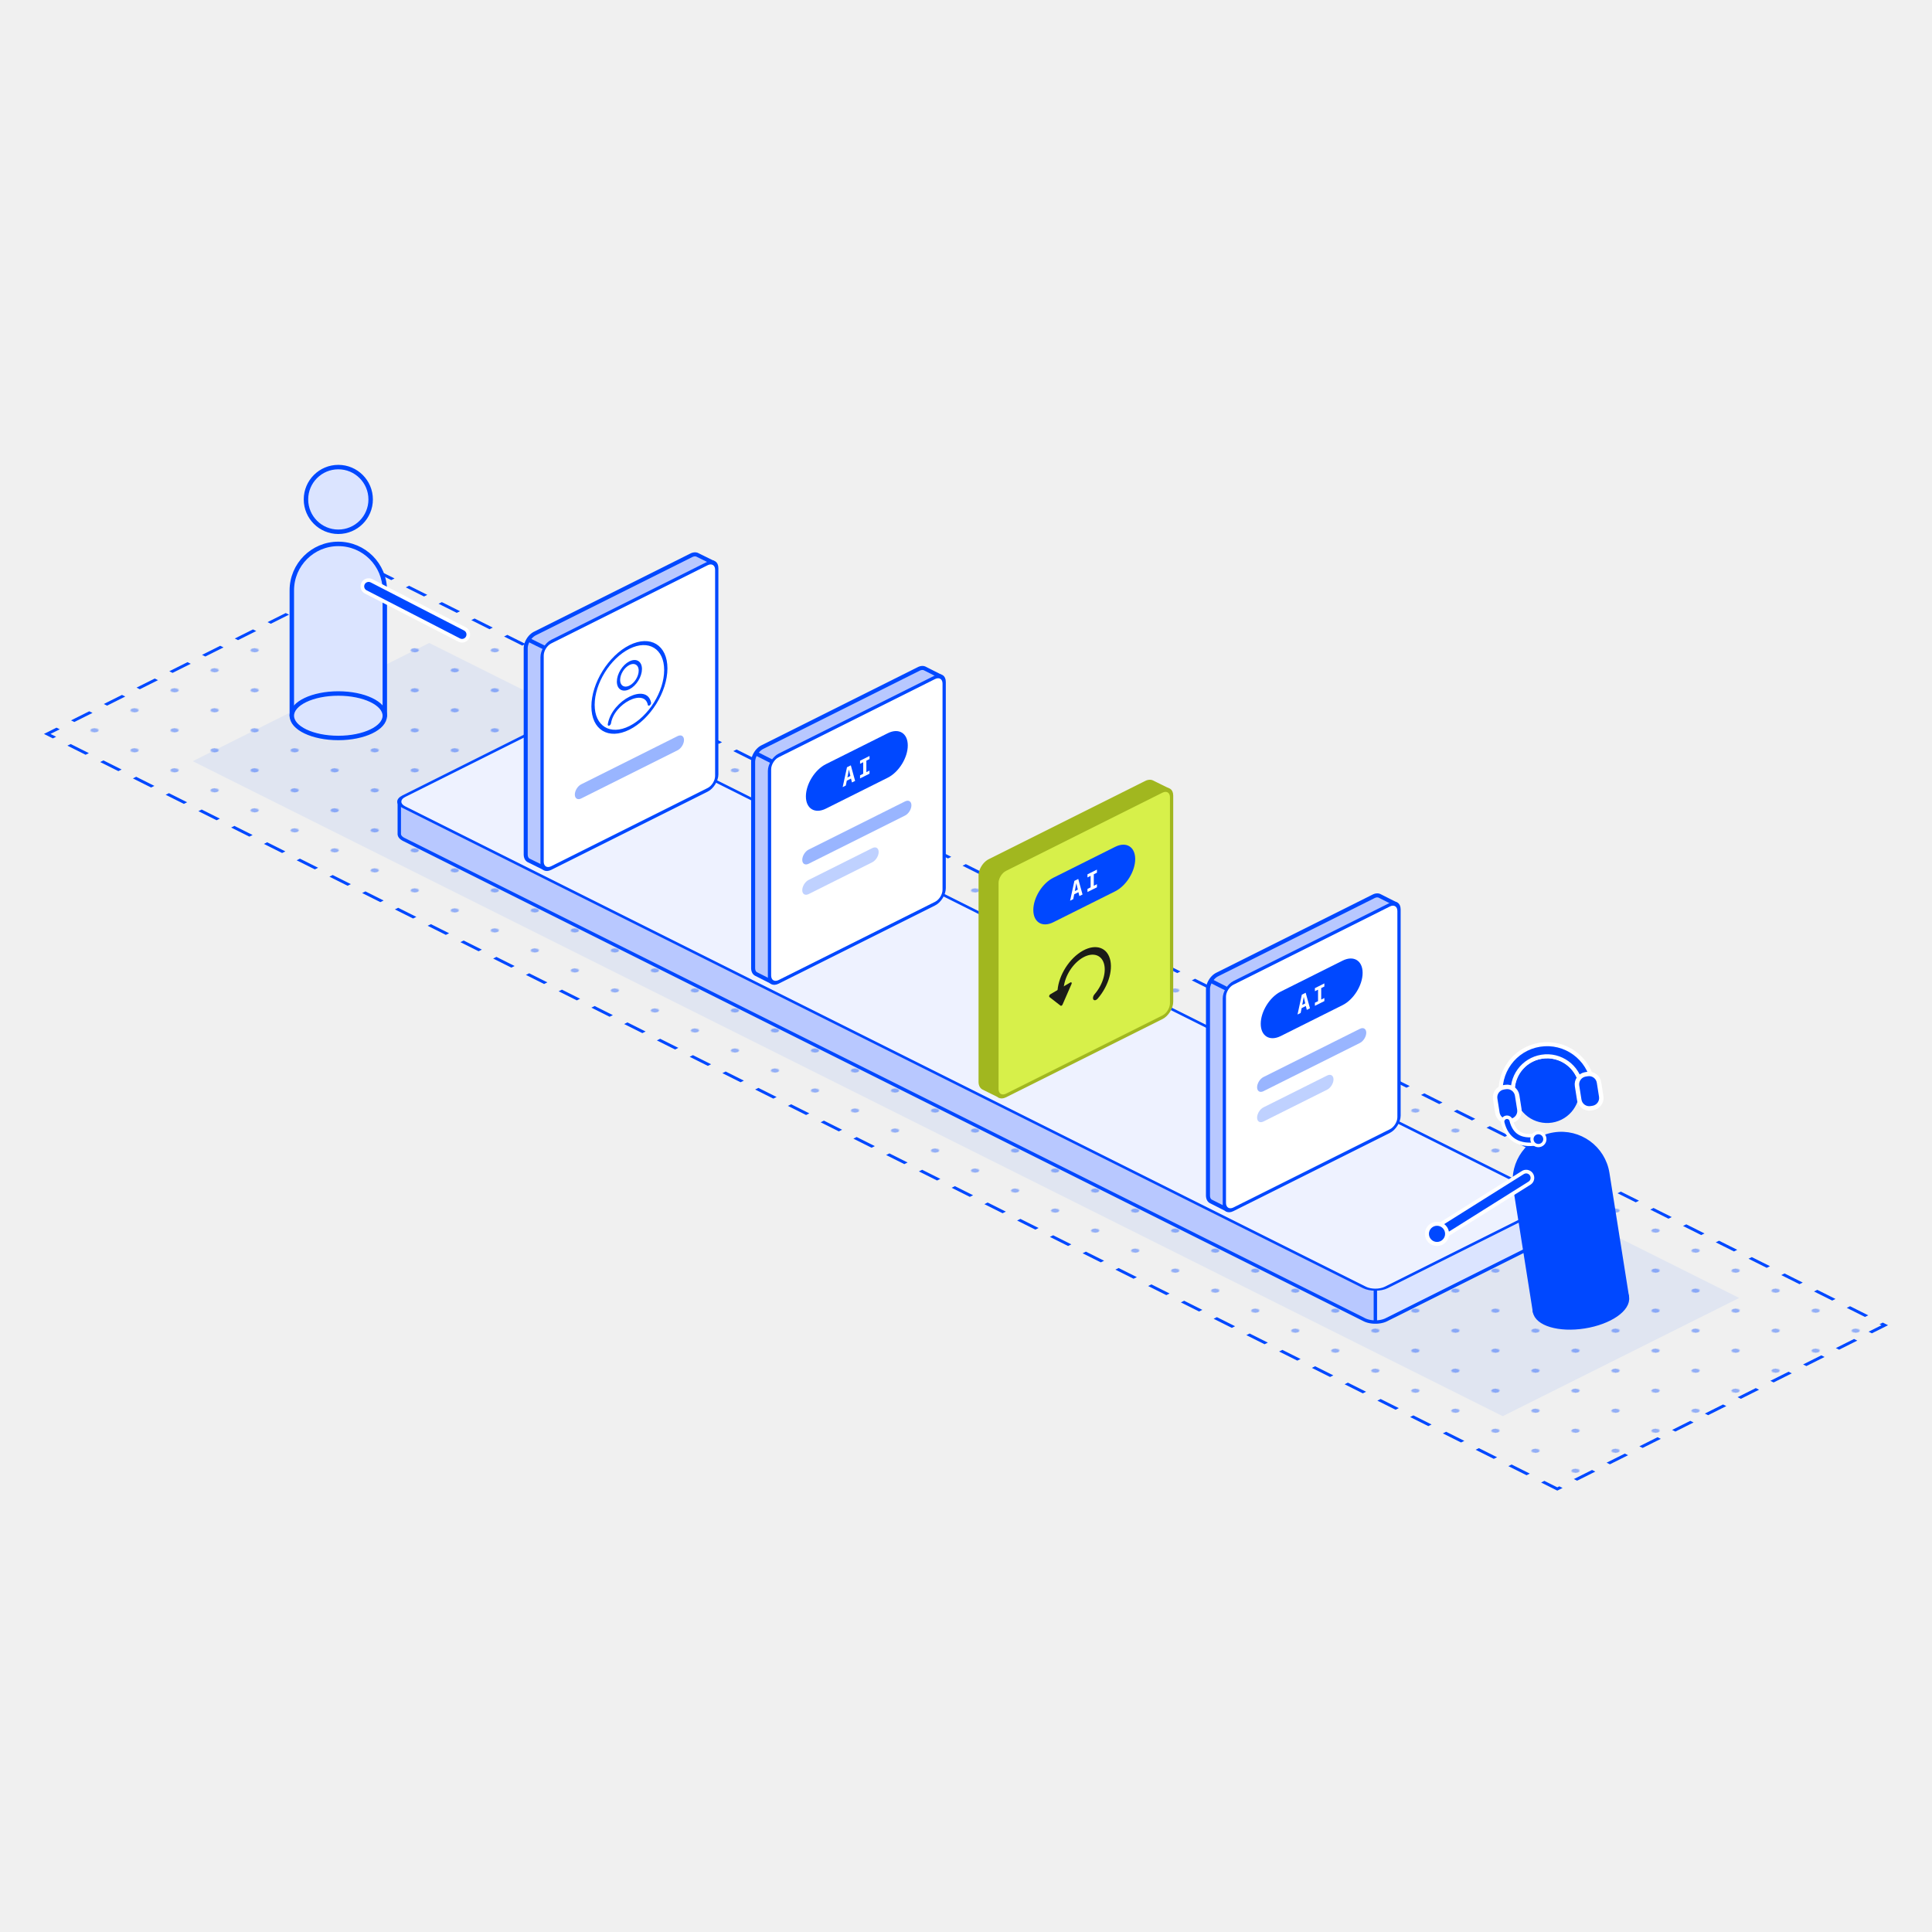
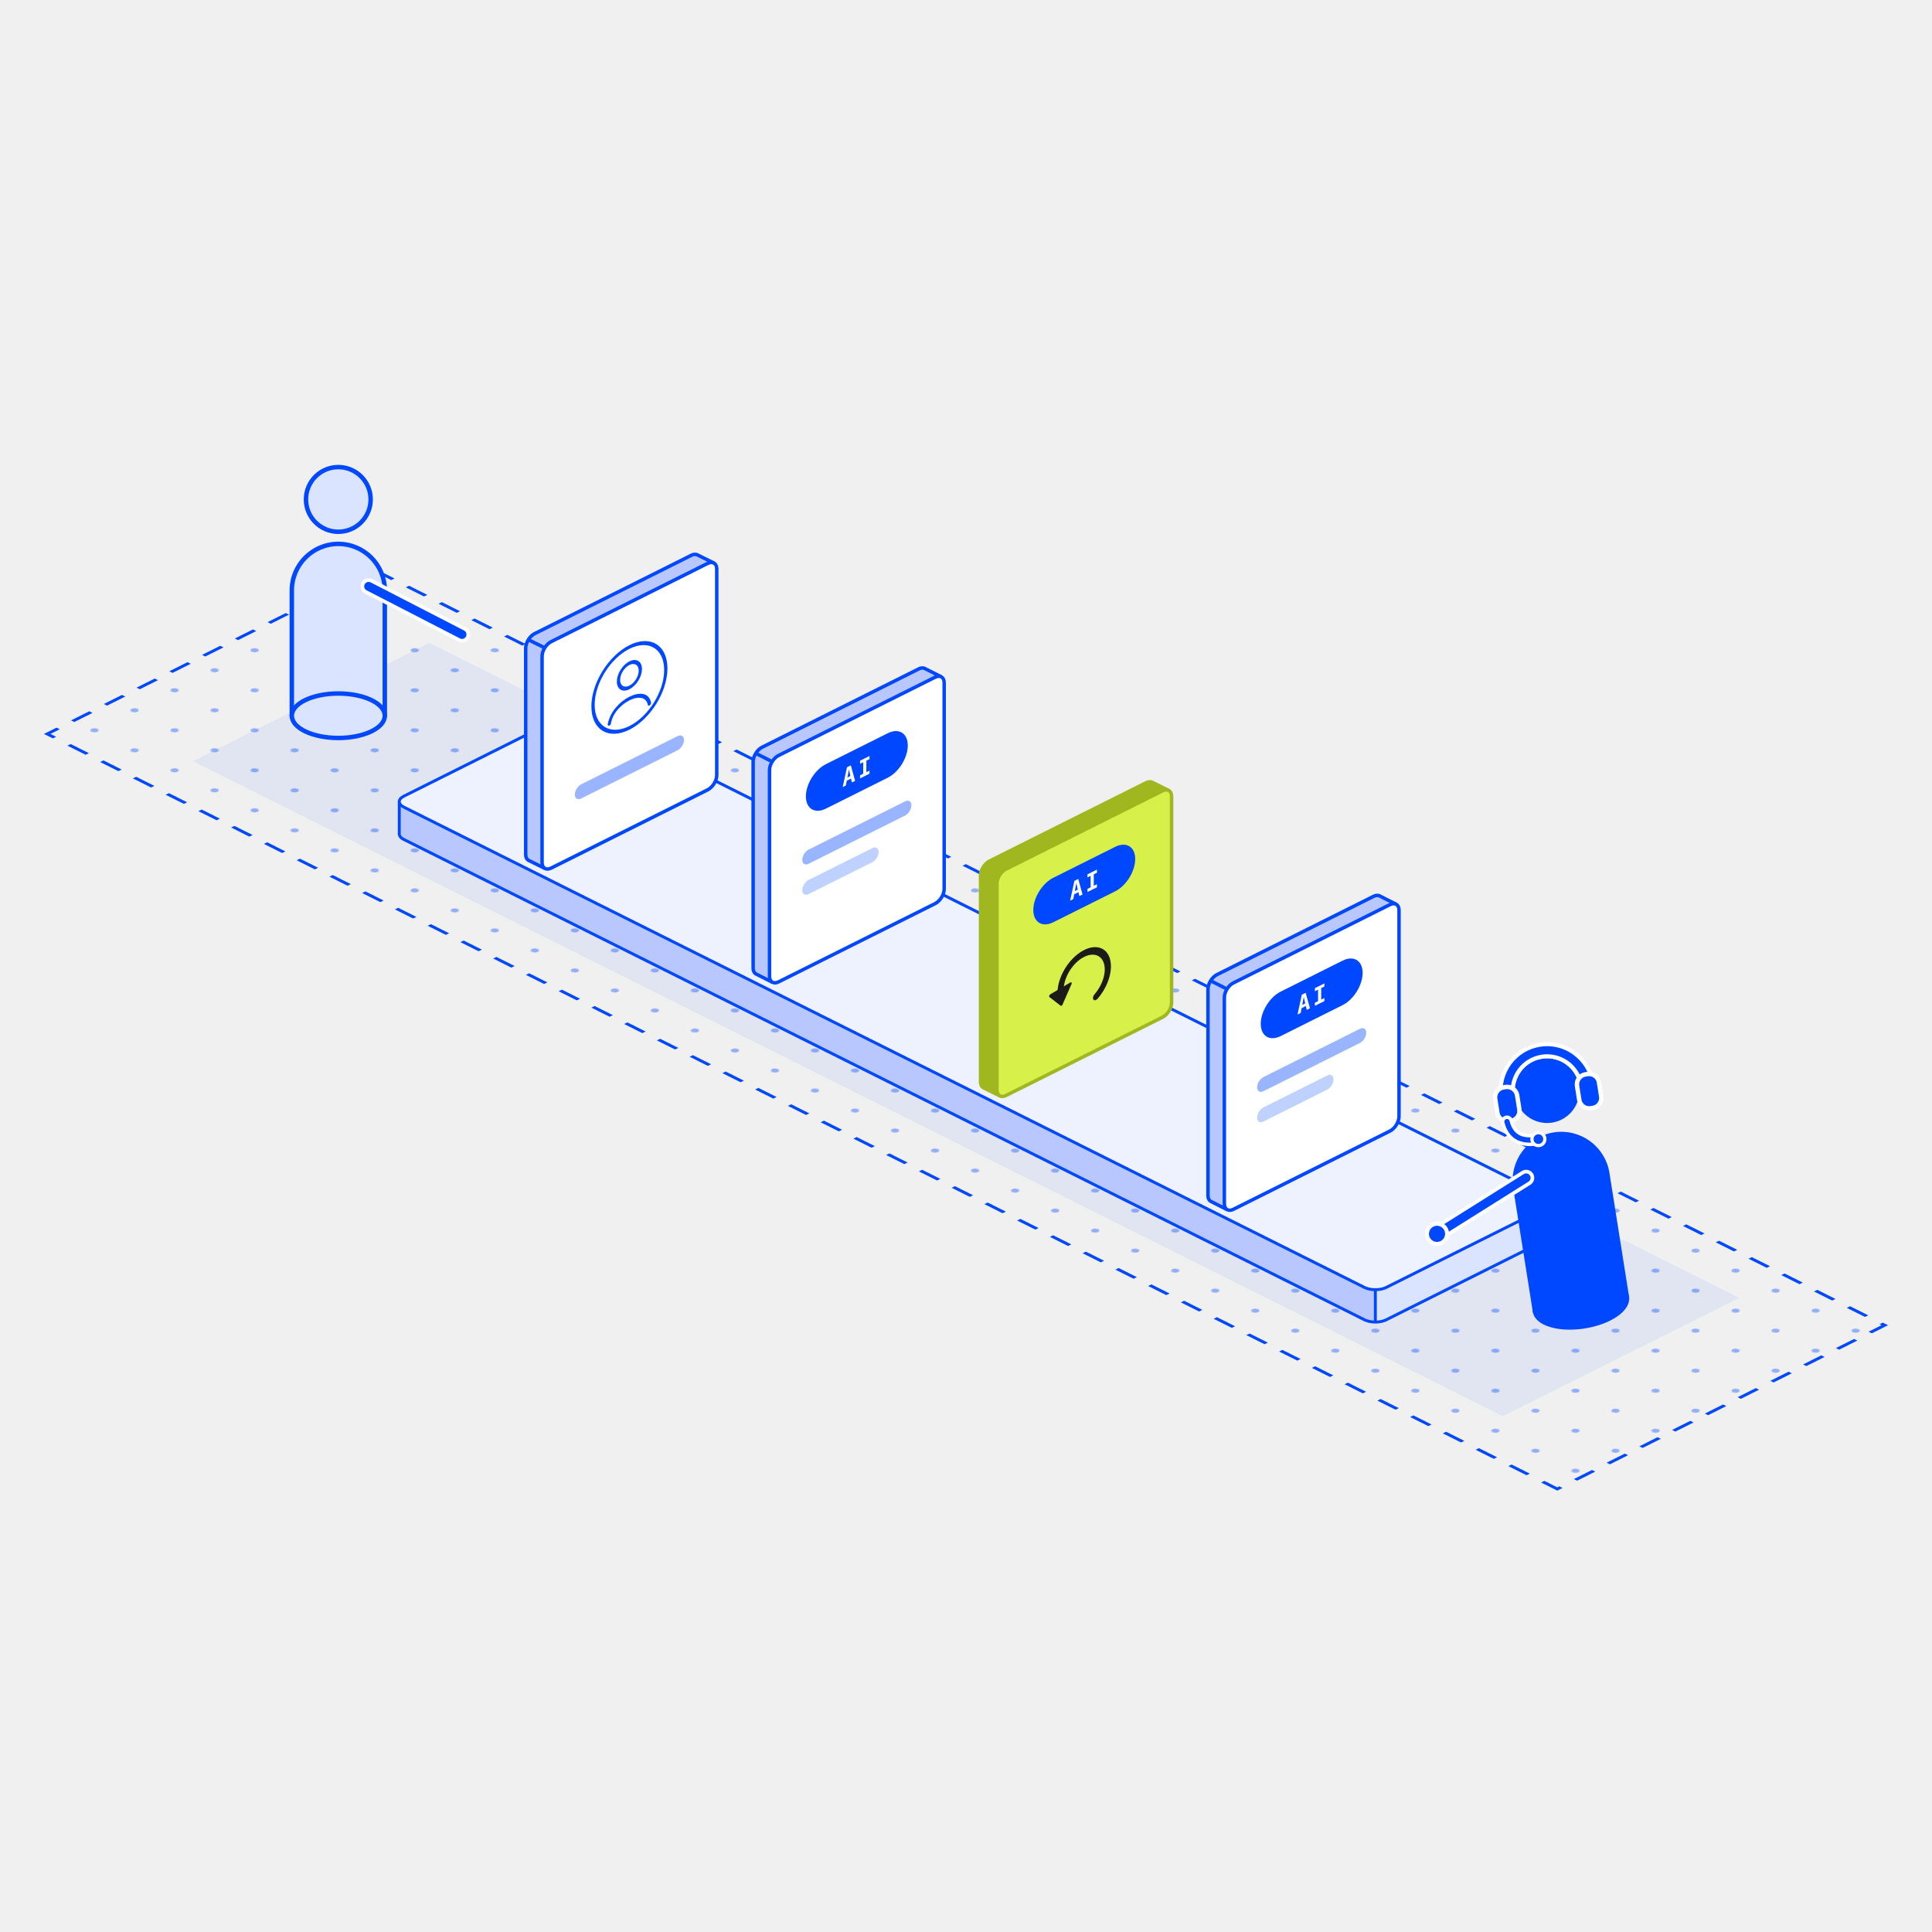
<svg xmlns="http://www.w3.org/2000/svg" width="820" height="820" viewBox="0 0 820 820" role="img" aria-label="Isometric illustration for AI Product UX. A long pale strip lies on a dotted floor like a timeline. Four small cards stand on it: one from a person, two marked AI, and in the middle a lime card marked AI with an undo arrow. A pale customer at the far end reaches toward the undone AI card, and a solid blue support person wearing a headset at the near end leans in with a fingertip on the same history." style="display: block">
  <g transform="translate(410 410) scale(0.858) translate(-594.5 -450.8)">
    <defs>
      <pattern id="floorDots" width="22" height="22" patternUnits="userSpaceOnUse">
        <circle cx="11" cy="11" r="1.6" fill="#0048FF" fill-opacity="0.38" />
      </pattern>
      <linearGradient id="stripSide" x1="0" y1="1" x2="1" y2="0">
        <stop offset="0.5" stop-color="#B8C8FF" />
        <stop offset="0.5" stop-color="#DBE4FF" />
      </linearGradient>
      <linearGradient id="stripSide-crease-33" x1="-168.864" y1="805.349" x2="1245.349" y2="-608.864" gradientUnits="userSpaceOnUse">
        <stop offset="0.5" stop-color="#B8C8FF" />
        <stop offset="0.5" stop-color="#DBE4FF" />
      </linearGradient>
    </defs>
    <g transform="matrix(0.9 0.45 -0.9 0.45 302.0 255.0)">
      <rect width="830" height="180" fill="url(#floorDots)" />
      <rect width="830" height="180" fill="none" stroke="#0048FF" stroke-width="1.8" stroke-dasharray="10 8" />
      <rect x="55.0" y="25.0" width="720" height="130" fill="#0048FF" fill-opacity="0.07" />
    </g>
    <path d="M261.0 327.0 V265.0 A23 23 0 0 1 307.0 265.0 V327.0 Z" fill="#DBE4FF" stroke="#0048FF" stroke-width="2.2" stroke-linejoin="round" />
    <ellipse cx="284.0" cy="327.0" rx="23" ry="11" fill="#DBE4FF" stroke="#0048FF" stroke-width="2.2" />
    <circle cx="284.0" cy="220.0" r="16" fill="#DBE4FF" stroke="#0048FF" stroke-width="2.2" />
    <path d="M299.0 263.0 L345.2 286.8" stroke="#FFFFFF" stroke-width="8" stroke-linecap="round" />
    <path d="M299.0 263.0 L345.2 286.8" stroke="#0048FF" stroke-width="4.4" stroke-linecap="round" />
    <g transform="matrix(0.9 0.45 -0.9 0.45 401.0 340.5)">
      <rect width="540" height="100" rx="6" fill="url(#stripSide-crease-33)" />
    </g>
    <g transform="matrix(0.9 0.45 -0.9 0.45 401.0 340.0)">
      <rect width="540" height="100" rx="6" fill="url(#stripSide-crease-33)" />
    </g>
    <g transform="matrix(0.9 0.45 -0.9 0.45 401.0 339.5)">
      <rect width="540" height="100" rx="6" fill="url(#stripSide-crease-33)" />
    </g>
    <g transform="matrix(0.9 0.45 -0.9 0.45 401.0 339.0)">
      <rect width="540" height="100" rx="6" fill="url(#stripSide-crease-33)" />
    </g>
    <g transform="matrix(0.9 0.45 -0.9 0.45 401.0 338.5)">
      <rect width="540" height="100" rx="6" fill="url(#stripSide-crease-33)" />
    </g>
    <g transform="matrix(0.9 0.45 -0.9 0.45 401.0 338.0)">
      <rect width="540" height="100" rx="6" fill="url(#stripSide-crease-33)" />
    </g>
    <g transform="matrix(0.9 0.45 -0.9 0.45 401.0 337.5)">
      <rect width="540" height="100" rx="6" fill="url(#stripSide-crease-33)" />
    </g>
    <g transform="matrix(0.9 0.45 -0.9 0.45 401.0 337.0)">
      <rect width="540" height="100" rx="6" fill="url(#stripSide-crease-33)" />
    </g>
    <g transform="matrix(0.9 0.45 -0.9 0.45 401.0 336.5)">
      <rect width="540" height="100" rx="6" fill="url(#stripSide-crease-33)" />
    </g>
    <g transform="matrix(0.9 0.45 -0.9 0.45 401.0 336.0)">
      <rect width="540" height="100" rx="6" fill="url(#stripSide-crease-33)" />
    </g>
    <g transform="matrix(0.9 0.45 -0.9 0.45 401.0 335.5)">
      <rect width="540" height="100" rx="6" fill="url(#stripSide-crease-33)" />
    </g>
    <g transform="matrix(0.9 0.45 -0.9 0.45 401.0 335.0)">
      <rect width="540" height="100" rx="6" fill="url(#stripSide-crease-33)" />
    </g>
    <g transform="matrix(0.9 0.45 -0.9 0.45 401.0 334.5)">
      <rect width="540" height="100" rx="6" fill="url(#stripSide-crease-33)" />
    </g>
    <g transform="matrix(0.9 0.45 -0.9 0.45 401.0 334.0)">
      <rect width="540" height="100" rx="6" fill="url(#stripSide-crease-33)" />
    </g>
    <g transform="matrix(0.9 0.45 -0.9 0.45 401.0 333.5)">
      <rect width="540" height="100" rx="6" fill="url(#stripSide-crease-33)" />
    </g>
    <g transform="matrix(0.9 0.45 -0.9 0.45 401.0 333.0)">
      <rect width="540" height="100" rx="6" fill="url(#stripSide-crease-33)" />
    </g>
    <g transform="matrix(0.9 0.45 -0.9 0.45 401.0 332.5)">
      <rect width="540" height="100" rx="6" fill="url(#stripSide-crease-33)" />
    </g>
    <g transform="matrix(0.9 0.45 -0.9 0.45 401.0 332.0)">
      <rect width="540" height="100" rx="6" fill="url(#stripSide-crease-33)" />
    </g>
    <g transform="matrix(0.9 0.45 -0.9 0.45 401.0 331.5)">
      <rect width="540" height="100" rx="6" fill="url(#stripSide-crease-33)" />
    </g>
    <g transform="matrix(0.9 0.45 -0.9 0.45 401.0 331.0)">
      <rect width="540" height="100" rx="6" fill="url(#stripSide-crease-33)" />
    </g>
    <g transform="matrix(0.9 0.45 -0.9 0.45 401.0 330.5)">
      <rect width="540" height="100" rx="6" fill="url(#stripSide-crease-33)" />
    </g>
    <g transform="matrix(0.9 0.45 -0.9 0.45 401.0 330.0)">
      <rect width="540" height="100" rx="6" fill="url(#stripSide-crease-33)" />
    </g>
    <g transform="matrix(0.9 0.45 -0.9 0.45 401.0 329.5)">
      <rect width="540" height="100" rx="6" fill="url(#stripSide-crease-33)" />
    </g>
    <g transform="matrix(0.9 0.45 -0.9 0.45 401.0 329.0)">
      <rect width="540" height="100" rx="6" fill="url(#stripSide-crease-33)" />
    </g>
    <g transform="matrix(0.9 0.45 -0.9 0.45 401.0 328.5)">
      <rect width="540" height="100" rx="6" fill="url(#stripSide-crease-33)" />
    </g>
    <g transform="matrix(0.9 0.45 -0.9 0.45 401.0 328.0)">
      <rect width="540" height="100" rx="6" fill="url(#stripSide-crease-33)" />
    </g>
    <g transform="matrix(0.9 0.45 -0.9 0.45 401.0 327.5)">
      <rect width="540" height="100" rx="6" fill="url(#stripSide-crease-33)" />
    </g>
    <g transform="matrix(0.9 0.45 -0.9 0.45 401.0 327.0)">
      <rect width="540" height="100" rx="6" fill="url(#stripSide-crease-33)" />
    </g>
    <g transform="matrix(0.9 0.45 -0.9 0.45 401.0 326.5)">
      <rect width="540" height="100" rx="6" fill="url(#stripSide-crease-33)" />
    </g>
    <g transform="matrix(0.9 0.45 -0.9 0.45 401.0 326.0)">
      <rect width="540" height="100" rx="6" fill="url(#stripSide-crease-33)" />
    </g>
    <g transform="matrix(0.9 0.45 -0.9 0.45 401.0 325.5)">
      <rect width="540" height="100" rx="6" fill="url(#stripSide-crease-33)" />
    </g>
    <g transform="matrix(0.9 0.45 -0.9 0.45 401.0 325.0)">
      <rect width="540" height="100" rx="6" fill="url(#stripSide-crease-33)" />
    </g>
-     <path d="M883.84 567.50 L883.84 583.50 L883.82 583.75 L883.77 584.00 L883.69 584.24 L883.58 584.49 L883.43 584.73 L883.26 584.96 L883.05 585.19 L882.81 585.41 L882.55 585.62 L882.26 585.82 L881.94 586.02 L881.60 586.20 L802.40 625.80 L802.04 625.97 L801.65 626.13 L801.24 626.27 L800.82 626.41 L800.38 626.52 L799.92 626.63 L799.45 626.72 L798.98 626.79 L798.49 626.85 L798.00 626.89 L797.50 626.91 L797.00 626.92 L796.50 626.91 L796.00 626.89 L795.51 626.85 L795.02 626.79 L794.55 626.72 L794.08 626.63 L793.62 626.52 L793.18 626.41 L792.76 626.27 L792.35 626.13 L791.96 625.97 L791.60 625.80 L316.40 388.20 L316.06 388.02 L315.74 387.82 L315.45 387.62 L315.19 387.41 L314.95 387.19 L314.74 386.96 L314.57 386.73 L314.42 386.49 L314.31 386.24 L314.23 386.00 L314.18 385.75 L314.16 385.50 L314.16 369.50" fill="none" stroke="#0048FF" stroke-width="1.44" vector-effect="non-scaling-stroke" stroke-linecap="butt" stroke-linejoin="round" data-polish="slab-outline" />
-     <path d="M797.00 610.92 L797.00 626.92" fill="none" stroke="#0048FF" stroke-width="1.44" vector-effect="non-scaling-stroke" stroke-linecap="butt" stroke-linejoin="round" data-polish="slab-crease" />
+     <path d="M883.84 567.50 L883.84 583.50 L883.82 583.75 L883.77 584.00 L883.69 584.24 L883.58 584.49 L883.43 584.73 L883.26 584.96 L883.05 585.19 L882.81 585.41 L882.55 585.62 L882.26 585.82 L881.94 586.02 L881.60 586.20 L802.40 625.80 L802.04 625.97 L801.65 626.13 L801.24 626.27 L800.82 626.41 L800.38 626.52 L799.92 626.63 L799.45 626.72 L798.98 626.79 L798.49 626.85 L798.00 626.89 L797.50 626.91 L797.00 626.92 L796.50 626.91 L796.00 626.89 L795.51 626.85 L795.02 626.79 L794.55 626.72 L794.08 626.63 L793.62 626.52 L793.18 626.41 L792.76 626.27 L792.35 626.13 L791.96 625.97 L791.60 625.80 L316.40 388.20 L316.06 388.02 L315.74 387.82 L315.45 387.62 L315.19 387.41 L314.95 387.19 L314.74 386.96 L314.57 386.73 L314.42 386.49 L314.31 386.24 L314.23 386.00 L314.18 385.75 L314.16 385.50 L314.16 369.50" fill="none" stroke="#0048FF" stroke-width="1.24" vector-effect="non-scaling-stroke" stroke-linecap="butt" stroke-linejoin="round" data-polish="slab-outline" />
+     <path d="M797.00 610.92 L797.00 626.92" fill="none" stroke="#0048FF" stroke-width="1.24" vector-effect="non-scaling-stroke" stroke-linecap="butt" stroke-linejoin="round" data-polish="slab-crease" />
    <g transform="matrix(0.9 0.45 -0.9 0.45 401.0 324.5)">
      <rect width="540" height="100" rx="6" fill="#EEF2FF" stroke-width="1.6" />
-       <rect width="540" height="100" rx="6" stroke="#0048FF" stroke-width="1.6" data-i="41" fill="none" data-polish="front-outline" />
+       <rect width="540" height="100" rx="6" stroke="#0048FF" stroke-width="1.24" data-i="41" fill="none" vector-effect="non-scaling-stroke" data-polish="front-outline" />
    </g>
    <g transform="matrix(0.9 -0.45 0 1 376.7 288.6)">
      <rect width="96" height="112" rx="5" fill="#B8C8FF" />
    </g>
    <g transform="matrix(0.9 -0.45 0 1 377.2 288.8)">
      <rect width="96" height="112" rx="5" fill="#B8C8FF" />
    </g>
    <g transform="matrix(0.9 -0.45 0 1 377.6 289.0)">
      <rect width="96" height="112" rx="5" fill="#B8C8FF" />
    </g>
    <g transform="matrix(0.9 -0.45 0 1 378.1 289.2)">
      <rect width="96" height="112" rx="5" fill="#B8C8FF" />
    </g>
    <g transform="matrix(0.9 -0.45 0 1 378.5 289.5)">
      <rect width="96" height="112" rx="5" fill="#B8C8FF" />
    </g>
    <g transform="matrix(0.9 -0.45 0 1 378.9 289.7)">
      <rect width="96" height="112" rx="5" fill="#B8C8FF" />
    </g>
    <g transform="matrix(0.9 -0.45 0 1 379.4 289.9)">
      <rect width="96" height="112" rx="5" fill="#B8C8FF" />
    </g>
    <g transform="matrix(0.9 -0.45 0 1 379.9 290.1)">
      <rect width="96" height="112" rx="5" fill="#B8C8FF" />
    </g>
    <g transform="matrix(0.9 -0.45 0 1 380.3 290.4)">
      <rect width="96" height="112" rx="5" fill="#B8C8FF" />
    </g>
    <g transform="matrix(0.9 -0.45 0 1 380.8 290.6)">
      <rect width="96" height="112" rx="5" fill="#B8C8FF" />
    </g>
    <g transform="matrix(0.9 -0.45 0 1 381.2 290.8)">
      <rect width="96" height="112" rx="5" fill="#B8C8FF" />
    </g>
    <g transform="matrix(0.9 -0.45 0 1 381.7 291.0)">
      <rect width="96" height="112" rx="5" fill="#B8C8FF" />
    </g>
    <g transform="matrix(0.9 -0.45 0 1 382.1 291.2)">
      <rect width="96" height="112" rx="5" fill="#B8C8FF" />
    </g>
    <g transform="matrix(0.9 -0.45 0 1 382.6 291.5)">
      <rect width="96" height="112" rx="5" fill="#B8C8FF" />
    </g>
    <g transform="matrix(0.9 -0.45 0 1 383.0 291.7)">
      <rect width="96" height="112" rx="5" fill="#B8C8FF" />
    </g>
    <g transform="matrix(0.9 -0.45 0 1 383.4 291.9)">
      <rect width="96" height="112" rx="5" fill="#B8C8FF" />
    </g>
    <g transform="matrix(0.9 -0.45 0 1 383.9 292.2)">
      <rect width="96" height="112" rx="5" fill="#B8C8FF" />
    </g>
    <g transform="matrix(0.9 -0.45 0 1 384.4 292.4)">
      <rect width="96" height="112" rx="5" fill="#B8C8FF" />
    </g>
-     <path d="M386.30 402.58 L378.20 398.58 L377.99 398.46 L377.79 398.32 L377.61 398.16 L377.44 397.98 L377.29 397.78 L377.15 397.56 L377.03 397.33 L376.93 397.07 L376.85 396.80 L376.78 396.52 L376.74 396.23 L376.71 395.92 L376.70 395.60 L376.70 293.60 L376.71 293.27 L376.74 292.93 L376.79 292.58 L376.85 292.23 L376.94 291.87 L377.04 291.52 L377.16 291.16 L377.30 290.80 L377.46 290.44 L377.63 290.09 L377.82 289.74 L378.02 289.41 L378.23 289.07 L378.46 288.75 L378.70 288.44 L378.95 288.14 L379.21 287.86 L379.48 287.59 L379.75 287.34 L380.04 287.10 L380.32 286.89 L380.61 286.69 L380.91 286.51 L381.20 286.35 L458.60 247.65 L458.87 247.52 L459.15 247.41 L459.42 247.32 L459.68 247.26 L459.95 247.21 L460.21 247.18 L460.46 247.17 L460.70 247.18 L460.94 247.21 L461.17 247.26 L461.39 247.33 L461.60 247.42 L469.70 251.42" fill="none" stroke="#0048FF" stroke-width="1.71" vector-effect="non-scaling-stroke" stroke-linecap="butt" stroke-linejoin="round" data-polish="slab-outline" />
-     <path d="M386.12 293.41 L378.02 289.41" fill="none" stroke="#0048FF" stroke-width="1.71" vector-effect="non-scaling-stroke" stroke-linecap="butt" stroke-linejoin="round" data-polish="slab-crease" />
+     <path d="M386.30 402.58 L378.20 398.58 L377.99 398.46 L377.79 398.32 L377.61 398.16 L377.44 397.98 L377.29 397.78 L377.15 397.56 L377.03 397.33 L376.93 397.07 L376.85 396.80 L376.78 396.52 L376.74 396.23 L376.71 395.92 L376.70 395.60 L376.70 293.60 L376.71 293.27 L376.74 292.93 L376.79 292.58 L376.85 292.23 L376.94 291.87 L377.04 291.52 L377.16 291.16 L377.30 290.80 L377.46 290.44 L377.63 290.09 L377.82 289.74 L378.02 289.41 L378.23 289.07 L378.46 288.75 L378.70 288.44 L378.95 288.14 L379.21 287.86 L379.48 287.59 L379.75 287.34 L380.04 287.10 L380.32 286.89 L380.61 286.69 L380.91 286.51 L381.20 286.35 L458.60 247.65 L458.87 247.52 L459.15 247.41 L459.42 247.32 L459.68 247.26 L459.95 247.21 L460.21 247.18 L460.46 247.17 L460.70 247.18 L460.94 247.21 L461.17 247.26 L461.39 247.33 L461.60 247.42 L469.70 251.42" fill="none" stroke="#0048FF" stroke-width="1.47" vector-effect="non-scaling-stroke" stroke-linecap="butt" stroke-linejoin="round" data-polish="slab-outline" />
+     <path d="M386.12 293.41 L378.02 289.41" fill="none" stroke="#0048FF" stroke-width="1.47" vector-effect="non-scaling-stroke" stroke-linecap="butt" stroke-linejoin="round" data-polish="slab-crease" />
    <g transform="matrix(0.9 -0.45 0 1 384.8 292.6)">
      <rect width="96" height="112" rx="5" fill="#FFFFFF" stroke-width="1.8" />
      <circle cx="48" cy="42" r="20" fill="#FFFFFF" stroke="#0048FF" stroke-width="1.8" />
      <circle cx="48" cy="36" r="6" fill="none" stroke="#0048FF" stroke-width="1.8" />
      <path d="M37 55 C39 45 57 45 59 55" fill="none" stroke="#0048FF" stroke-width="1.8" stroke-linecap="round" />
      <rect x="18" y="78" width="60" height="7" rx="3.5" fill="#0048FF" fill-opacity="0.4" />
-       <rect width="96" height="112" rx="5" stroke="#0048FF" stroke-width="1.8" data-i="60" fill="none" data-polish="front-outline" />
+       <rect width="96" height="112" rx="5" stroke="#0048FF" stroke-width="1.47" data-i="60" fill="none" vector-effect="non-scaling-stroke" data-polish="front-outline" />
    </g>
    <g transform="matrix(0.9 -0.45 0 1 489.2 344.8)">
      <rect width="96" height="112" rx="5" fill="#B8C8FF" />
    </g>
    <g transform="matrix(0.9 -0.45 0 1 489.7 345.0)">
      <rect width="96" height="112" rx="5" fill="#B8C8FF" />
    </g>
    <g transform="matrix(0.9 -0.45 0 1 490.1 345.2)">
      <rect width="96" height="112" rx="5" fill="#B8C8FF" />
    </g>
    <g transform="matrix(0.9 -0.45 0 1 490.6 345.5)">
      <rect width="96" height="112" rx="5" fill="#B8C8FF" />
    </g>
    <g transform="matrix(0.9 -0.45 0 1 491.0 345.7)">
      <rect width="96" height="112" rx="5" fill="#B8C8FF" />
    </g>
    <g transform="matrix(0.9 -0.45 0 1 491.4 345.9)">
      <rect width="96" height="112" rx="5" fill="#B8C8FF" />
    </g>
    <g transform="matrix(0.9 -0.45 0 1 491.9 346.2)">
      <rect width="96" height="112" rx="5" fill="#B8C8FF" />
    </g>
    <g transform="matrix(0.9 -0.45 0 1 492.4 346.4)">
      <rect width="96" height="112" rx="5" fill="#B8C8FF" />
    </g>
    <g transform="matrix(0.9 -0.45 0 1 492.8 346.6)">
      <rect width="96" height="112" rx="5" fill="#B8C8FF" />
    </g>
    <g transform="matrix(0.9 -0.45 0 1 493.2 346.8)">
      <rect width="96" height="112" rx="5" fill="#B8C8FF" />
    </g>
    <g transform="matrix(0.9 -0.45 0 1 493.7 347.1)">
      <rect width="96" height="112" rx="5" fill="#B8C8FF" />
    </g>
    <g transform="matrix(0.9 -0.45 0 1 494.2 347.3)">
      <rect width="96" height="112" rx="5" fill="#B8C8FF" />
    </g>
    <g transform="matrix(0.9 -0.45 0 1 494.6 347.5)">
      <rect width="96" height="112" rx="5" fill="#B8C8FF" />
    </g>
    <g transform="matrix(0.9 -0.45 0 1 495.1 347.7)">
      <rect width="96" height="112" rx="5" fill="#B8C8FF" />
    </g>
    <g transform="matrix(0.9 -0.45 0 1 495.5 348.0)">
      <rect width="96" height="112" rx="5" fill="#B8C8FF" />
    </g>
    <g transform="matrix(0.9 -0.45 0 1 495.9 348.2)">
      <rect width="96" height="112" rx="5" fill="#B8C8FF" />
    </g>
    <g transform="matrix(0.9 -0.45 0 1 496.4 348.4)">
      <rect width="96" height="112" rx="5" fill="#B8C8FF" />
    </g>
    <g transform="matrix(0.9 -0.45 0 1 496.9 348.6)">
      <rect width="96" height="112" rx="5" fill="#B8C8FF" />
    </g>
-     <path d="M498.78 458.87 L490.68 454.77 L490.47 454.65 L490.28 454.51 L490.10 454.35 L489.93 454.17 L489.78 453.97 L489.65 453.75 L489.53 453.51 L489.43 453.26 L489.35 453.00 L489.28 452.72 L489.24 452.42 L489.21 452.12 L489.20 451.80 L489.20 349.80 L489.21 349.47 L489.24 349.13 L489.29 348.78 L489.35 348.43 L489.44 348.07 L489.54 347.72 L489.66 347.36 L489.80 347.00 L489.96 346.64 L490.13 346.29 L490.32 345.94 L490.52 345.61 L490.73 345.27 L490.96 344.95 L491.20 344.64 L491.45 344.34 L491.71 344.06 L491.98 343.79 L492.25 343.54 L492.54 343.30 L492.82 343.09 L493.11 342.89 L493.41 342.71 L493.70 342.55 L571.10 303.85 L571.38 303.72 L571.65 303.61 L571.92 303.52 L572.19 303.45 L572.46 303.40 L572.72 303.38 L572.97 303.37 L573.22 303.38 L573.46 303.41 L573.69 303.47 L573.91 303.54 L574.12 303.63 L582.22 307.73" fill="none" stroke="#0048FF" stroke-width="1.71" vector-effect="non-scaling-stroke" stroke-linecap="butt" stroke-linejoin="round" data-polish="slab-outline" />
-     <path d="M498.62 349.71 L490.52 345.61" fill="none" stroke="#0048FF" stroke-width="1.71" vector-effect="non-scaling-stroke" stroke-linecap="butt" stroke-linejoin="round" data-polish="slab-crease" />
+     <path d="M498.78 458.87 L490.68 454.77 L490.47 454.65 L490.28 454.51 L490.10 454.35 L489.93 454.17 L489.78 453.97 L489.65 453.75 L489.53 453.51 L489.43 453.26 L489.35 453.00 L489.28 452.72 L489.24 452.42 L489.21 452.12 L489.20 451.80 L489.20 349.80 L489.21 349.47 L489.24 349.13 L489.29 348.78 L489.35 348.43 L489.44 348.07 L489.54 347.72 L489.66 347.36 L489.80 347.00 L489.96 346.64 L490.13 346.29 L490.32 345.94 L490.52 345.61 L490.73 345.27 L490.96 344.95 L491.20 344.64 L491.45 344.34 L491.71 344.06 L491.98 343.79 L492.25 343.54 L492.54 343.30 L492.82 343.09 L493.11 342.89 L493.41 342.71 L493.70 342.55 L571.10 303.85 L571.38 303.72 L571.65 303.61 L571.92 303.52 L572.19 303.45 L572.46 303.40 L572.72 303.38 L572.97 303.37 L573.22 303.38 L573.46 303.41 L573.69 303.47 L573.91 303.54 L574.12 303.63 L582.22 307.73" fill="none" stroke="#0048FF" stroke-width="1.47" vector-effect="non-scaling-stroke" stroke-linecap="butt" stroke-linejoin="round" data-polish="slab-outline" />
+     <path d="M498.62 349.71 L490.52 345.61" fill="none" stroke="#0048FF" stroke-width="1.47" vector-effect="non-scaling-stroke" stroke-linecap="butt" stroke-linejoin="round" data-polish="slab-crease" />
    <g transform="matrix(0.9 -0.45 0 1 497.3 348.9)">
      <rect width="96" height="112" rx="5" fill="#FFFFFF" stroke-width="1.8" />
      <rect x="20" y="16" width="56" height="22" rx="11" fill="#0048FF" />
      <text x="48" y="31.5" text-anchor="middle" font-family="'IBM Plex Mono', ui-monospace, monospace" font-size="12" font-weight="600" letter-spacing="1.5" fill="#FFFFFF">AI</text>
      <rect x="18" y="54" width="60" height="7" rx="3.5" fill="#0048FF" fill-opacity="0.4" />
      <rect x="18" y="69" width="42" height="7" rx="3.5" fill="#0048FF" fill-opacity="0.25" />
-       <rect width="96" height="112" rx="5" stroke="#0048FF" stroke-width="1.8" data-i="83" fill="none" data-polish="front-outline" />
+       <rect width="96" height="112" rx="5" stroke="#0048FF" stroke-width="1.47" data-i="83" fill="none" vector-effect="non-scaling-stroke" data-polish="front-outline" />
    </g>
    <g transform="matrix(0.9 -0.45 0 1 601.7 401.1)">
      <rect width="96" height="112" rx="5" fill="#A1B71F" />
    </g>
    <g transform="matrix(0.9 -0.45 0 1 602.1 401.3)">
      <rect width="96" height="112" rx="5" fill="#A1B71F" />
    </g>
    <g transform="matrix(0.9 -0.45 0 1 602.6 401.5)">
      <rect width="96" height="112" rx="5" fill="#A1B71F" />
    </g>
    <g transform="matrix(0.9 -0.45 0 1 603.0 401.7)">
      <rect width="96" height="112" rx="5" fill="#A1B71F" />
    </g>
    <g transform="matrix(0.9 -0.45 0 1 603.5 402.0)">
      <rect width="96" height="112" rx="5" fill="#A1B71F" />
    </g>
    <g transform="matrix(0.9 -0.45 0 1 603.9 402.2)">
      <rect width="96" height="112" rx="5" fill="#A1B71F" />
    </g>
    <g transform="matrix(0.9 -0.45 0 1 604.4 402.4)">
      <rect width="96" height="112" rx="5" fill="#A1B71F" />
    </g>
    <g transform="matrix(0.9 -0.45 0 1 604.8 402.6)">
      <rect width="96" height="112" rx="5" fill="#A1B71F" />
    </g>
    <g transform="matrix(0.9 -0.45 0 1 605.3 402.9)">
      <rect width="96" height="112" rx="5" fill="#A1B71F" />
    </g>
    <g transform="matrix(0.9 -0.45 0 1 605.8 403.1)">
      <rect width="96" height="112" rx="5" fill="#A1B71F" />
    </g>
    <g transform="matrix(0.9 -0.45 0 1 606.2 403.3)">
      <rect width="96" height="112" rx="5" fill="#A1B71F" />
    </g>
    <g transform="matrix(0.9 -0.45 0 1 606.6 403.5)">
      <rect width="96" height="112" rx="5" fill="#A1B71F" />
    </g>
    <g transform="matrix(0.9 -0.45 0 1 607.1 403.8)">
      <rect width="96" height="112" rx="5" fill="#A1B71F" />
    </g>
    <g transform="matrix(0.9 -0.45 0 1 607.5 404.0)">
      <rect width="96" height="112" rx="5" fill="#A1B71F" />
    </g>
    <g transform="matrix(0.9 -0.45 0 1 608.0 404.2)">
      <rect width="96" height="112" rx="5" fill="#A1B71F" />
    </g>
    <g transform="matrix(0.9 -0.45 0 1 608.4 404.4)">
      <rect width="96" height="112" rx="5" fill="#A1B71F" />
    </g>
    <g transform="matrix(0.9 -0.45 0 1 608.9 404.7)">
      <rect width="96" height="112" rx="5" fill="#A1B71F" />
    </g>
    <g transform="matrix(0.9 -0.45 0 1 609.3 404.9)">
      <rect width="96" height="112" rx="5" fill="#A1B71F" />
    </g>
-     <path d="M611.30 515.08 L603.20 511.08 L602.99 510.96 L602.79 510.82 L602.61 510.66 L602.44 510.48 L602.29 510.28 L602.15 510.06 L602.03 509.83 L601.93 509.57 L601.85 509.30 L601.78 509.02 L601.74 508.73 L601.71 508.42 L601.70 508.10 L601.70 406.10 L601.71 405.77 L601.74 405.43 L601.79 405.08 L601.85 404.73 L601.94 404.37 L602.04 404.02 L602.16 403.66 L602.30 403.30 L602.46 402.94 L602.63 402.59 L602.82 402.24 L603.02 401.91 L603.23 401.57 L603.46 401.25 L603.70 400.94 L603.95 400.64 L604.21 400.36 L604.48 400.09 L604.75 399.84 L605.04 399.60 L605.32 399.39 L605.61 399.19 L605.91 399.01 L606.20 398.85 L683.60 360.15 L683.87 360.02 L684.15 359.91 L684.42 359.82 L684.68 359.76 L684.95 359.71 L685.21 359.68 L685.46 359.67 L685.70 359.68 L685.94 359.71 L686.17 359.76 L686.39 359.83 L686.60 359.92 L694.70 363.92" fill="none" stroke="#A1B71F" stroke-width="1.71" vector-effect="non-scaling-stroke" stroke-linecap="butt" stroke-linejoin="round" data-polish="slab-outline" />
-     <path d="M611.12 405.91 L603.02 401.91" fill="none" stroke="#A1B71F" stroke-width="1.71" vector-effect="non-scaling-stroke" stroke-linecap="butt" stroke-linejoin="round" data-polish="slab-crease" />
+     <path d="M611.30 515.08 L603.20 511.08 L602.99 510.96 L602.79 510.82 L602.61 510.66 L602.44 510.48 L602.29 510.28 L602.15 510.06 L602.03 509.83 L601.93 509.57 L601.85 509.30 L601.78 509.02 L601.74 508.73 L601.71 508.42 L601.70 508.10 L601.70 406.10 L601.71 405.77 L601.74 405.43 L601.79 405.08 L601.85 404.73 L601.94 404.37 L602.04 404.02 L602.16 403.66 L602.30 403.30 L602.46 402.94 L602.63 402.59 L602.82 402.24 L603.02 401.91 L603.23 401.57 L603.46 401.25 L603.70 400.94 L603.95 400.64 L604.21 400.36 L604.48 400.09 L604.75 399.84 L605.04 399.60 L605.32 399.39 L605.61 399.19 L605.91 399.01 L606.20 398.85 L683.60 360.15 L683.87 360.02 L684.15 359.91 L684.42 359.82 L684.68 359.76 L684.95 359.71 L685.21 359.68 L685.46 359.67 L685.70 359.68 L685.94 359.71 L686.17 359.76 L686.39 359.83 L686.60 359.92 L694.70 363.92" fill="none" stroke="#A1B71F" stroke-width="1.47" vector-effect="non-scaling-stroke" stroke-linecap="butt" stroke-linejoin="round" data-polish="slab-outline" />
+     <path d="M611.12 405.91 L603.02 401.91" fill="none" stroke="#A1B71F" stroke-width="1.47" vector-effect="non-scaling-stroke" stroke-linecap="butt" stroke-linejoin="round" data-polish="slab-crease" />
    <g transform="matrix(0.9 -0.45 0 1 609.8 405.1)">
      <rect width="96" height="112" rx="5" fill="#D7F04A" stroke-width="1.8" />
      <rect x="20" y="16" width="56" height="22" rx="11" fill="#0048FF" />
      <text x="48" y="31.5" text-anchor="middle" font-family="'IBM Plex Mono', ui-monospace, monospace" font-size="12" font-weight="600" letter-spacing="1.5" fill="#FFFFFF">AI</text>
      <path d="M54.5 85.3 A13 13 0 1 0 35.0 75.1" fill="none" stroke="#1B1B18" stroke-width="3.4" stroke-linecap="round" />
      <path d="M35.5 80.6 L29.4 73.6 L40.4 72.7 Z" fill="#1B1B18" stroke="#1B1B18" stroke-width="1.4" stroke-linejoin="round" />
-       <rect width="96" height="112" rx="5" stroke="#A1B71F" stroke-width="1.8" data-i="105" fill="none" data-polish="front-outline" />
+       <rect width="96" height="112" rx="5" stroke="#A1B71F" stroke-width="1.47" data-i="105" fill="none" vector-effect="non-scaling-stroke" data-polish="front-outline" />
    </g>
    <g transform="matrix(0.9 -0.45 0 1 714.2 457.3)">
      <rect width="96" height="112" rx="5" fill="#B8C8FF" />
    </g>
    <g transform="matrix(0.9 -0.45 0 1 714.6 457.5)">
      <rect width="96" height="112" rx="5" fill="#B8C8FF" />
    </g>
    <g transform="matrix(0.9 -0.45 0 1 715.1 457.8)">
      <rect width="96" height="112" rx="5" fill="#B8C8FF" />
    </g>
    <g transform="matrix(0.9 -0.45 0 1 715.5 458.0)">
      <rect width="96" height="112" rx="5" fill="#B8C8FF" />
    </g>
    <g transform="matrix(0.9 -0.45 0 1 716.0 458.2)">
      <rect width="96" height="112" rx="5" fill="#B8C8FF" />
    </g>
    <g transform="matrix(0.9 -0.45 0 1 716.4 458.4)">
      <rect width="96" height="112" rx="5" fill="#B8C8FF" />
    </g>
    <g transform="matrix(0.9 -0.45 0 1 716.9 458.7)">
      <rect width="96" height="112" rx="5" fill="#B8C8FF" />
    </g>
    <g transform="matrix(0.9 -0.45 0 1 717.3 458.9)">
      <rect width="96" height="112" rx="5" fill="#B8C8FF" />
    </g>
    <g transform="matrix(0.9 -0.45 0 1 717.8 459.1)">
      <rect width="96" height="112" rx="5" fill="#B8C8FF" />
    </g>
    <g transform="matrix(0.9 -0.45 0 1 718.2 459.3)">
      <rect width="96" height="112" rx="5" fill="#B8C8FF" />
    </g>
    <g transform="matrix(0.9 -0.45 0 1 718.7 459.6)">
      <rect width="96" height="112" rx="5" fill="#B8C8FF" />
    </g>
    <g transform="matrix(0.9 -0.45 0 1 719.1 459.8)">
      <rect width="96" height="112" rx="5" fill="#B8C8FF" />
    </g>
    <g transform="matrix(0.9 -0.45 0 1 719.6 460.0)">
      <rect width="96" height="112" rx="5" fill="#B8C8FF" />
    </g>
    <g transform="matrix(0.9 -0.45 0 1 720.0 460.2)">
      <rect width="96" height="112" rx="5" fill="#B8C8FF" />
    </g>
    <g transform="matrix(0.9 -0.45 0 1 720.5 460.5)">
      <rect width="96" height="112" rx="5" fill="#B8C8FF" />
    </g>
    <g transform="matrix(0.9 -0.45 0 1 720.9 460.7)">
      <rect width="96" height="112" rx="5" fill="#B8C8FF" />
    </g>
    <g transform="matrix(0.9 -0.45 0 1 721.4 460.9)">
      <rect width="96" height="112" rx="5" fill="#B8C8FF" />
    </g>
    <g transform="matrix(0.9 -0.45 0 1 721.8 461.1)">
      <rect width="96" height="112" rx="5" fill="#B8C8FF" />
    </g>
-     <path d="M723.78 571.37 L715.68 567.27 L715.47 567.15 L715.28 567.01 L715.10 566.85 L714.93 566.67 L714.78 566.47 L714.65 566.25 L714.53 566.01 L714.43 565.76 L714.35 565.50 L714.28 565.22 L714.24 564.92 L714.21 564.62 L714.20 564.30 L714.20 462.30 L714.21 461.97 L714.24 461.63 L714.29 461.28 L714.35 460.93 L714.44 460.57 L714.54 460.22 L714.66 459.86 L714.80 459.50 L714.96 459.14 L715.13 458.79 L715.32 458.44 L715.52 458.11 L715.73 457.77 L715.96 457.45 L716.20 457.14 L716.45 456.84 L716.71 456.56 L716.98 456.29 L717.25 456.04 L717.54 455.80 L717.82 455.59 L718.11 455.39 L718.41 455.21 L718.70 455.05 L796.10 416.35 L796.38 416.22 L796.65 416.11 L796.92 416.02 L797.19 415.95 L797.46 415.90 L797.72 415.88 L797.97 415.87 L798.22 415.88 L798.46 415.91 L798.69 415.97 L798.91 416.04 L799.12 416.13 L807.22 420.23" fill="none" stroke="#0048FF" stroke-width="1.71" vector-effect="non-scaling-stroke" stroke-linecap="butt" stroke-linejoin="round" data-polish="slab-outline" />
-     <path d="M723.62 462.21 L715.52 458.11" fill="none" stroke="#0048FF" stroke-width="1.71" vector-effect="non-scaling-stroke" stroke-linecap="butt" stroke-linejoin="round" data-polish="slab-crease" />
+     <path d="M723.78 571.37 L715.68 567.27 L715.47 567.15 L715.28 567.01 L715.10 566.85 L714.93 566.67 L714.78 566.47 L714.65 566.25 L714.53 566.01 L714.43 565.76 L714.35 565.50 L714.28 565.22 L714.24 564.92 L714.21 564.62 L714.20 564.30 L714.20 462.30 L714.21 461.97 L714.24 461.63 L714.29 461.28 L714.35 460.93 L714.44 460.57 L714.54 460.22 L714.66 459.86 L714.80 459.50 L714.96 459.14 L715.13 458.79 L715.32 458.44 L715.52 458.11 L715.73 457.77 L715.96 457.45 L716.20 457.14 L716.45 456.84 L716.71 456.56 L716.98 456.29 L717.25 456.04 L717.54 455.80 L717.82 455.59 L718.11 455.39 L718.41 455.21 L718.70 455.05 L796.10 416.35 L796.38 416.22 L796.65 416.11 L796.92 416.02 L797.19 415.95 L797.46 415.90 L797.72 415.88 L797.97 415.87 L798.22 415.88 L798.46 415.91 L798.69 415.97 L798.91 416.04 L799.12 416.13 L807.22 420.23" fill="none" stroke="#0048FF" stroke-width="1.47" vector-effect="non-scaling-stroke" stroke-linecap="butt" stroke-linejoin="round" data-polish="slab-outline" />
+     <path d="M723.62 462.21 L715.52 458.11" fill="none" stroke="#0048FF" stroke-width="1.47" vector-effect="non-scaling-stroke" stroke-linecap="butt" stroke-linejoin="round" data-polish="slab-crease" />
    <g transform="matrix(0.9 -0.45 0 1 722.3 461.4)">
      <rect width="96" height="112" rx="5" fill="#FFFFFF" stroke-width="1.8" />
      <rect x="20" y="16" width="56" height="22" rx="11" fill="#0048FF" />
      <text x="48" y="31.5" text-anchor="middle" font-family="'IBM Plex Mono', ui-monospace, monospace" font-size="12" font-weight="600" letter-spacing="1.5" fill="#FFFFFF">AI</text>
      <rect x="18" y="54" width="60" height="7" rx="3.5" fill="#0048FF" fill-opacity="0.4" />
      <rect x="18" y="69" width="42" height="7" rx="3.5" fill="#0048FF" fill-opacity="0.25" />
-       <rect width="96" height="112" rx="5" stroke="#0048FF" stroke-width="1.8" data-i="127" fill="none" data-polish="front-outline" />
+       <rect width="96" height="112" rx="5" stroke="#0048FF" stroke-width="1.47" data-i="127" fill="none" vector-effect="non-scaling-stroke" data-polish="front-outline" />
    </g>
    <g transform="rotate(-9 898.7 618.2)">
      <path d="M875.7 618.15 V556.15 A23 23 0 0 1 921.7 556.15 V618.15 Z" fill="#0048FF" stroke="#0048FF" stroke-width="2.2" stroke-linejoin="round" />
      <ellipse cx="898.7" cy="618.15" rx="23" ry="11" fill="#0048FF" stroke="#0048FF" stroke-width="2.2" />
      <circle cx="898.7" cy="511.15" r="16" fill="#0048FF" />
      <path d="M878.7 511.15 A20 20 0 0 1 918.7 511.15" fill="none" stroke="#FFFFFF" stroke-width="8" stroke-linecap="round" />
      <path d="M878.7 511.15 A20 20 0 0 1 918.7 511.15" fill="none" stroke="#0048FF" stroke-width="4" stroke-linecap="round" />
      <rect x="872.7" y="506.15" width="11" height="17" rx="5" fill="#0048FF" stroke="#FFFFFF" stroke-width="2.2" />
      <rect x="913.7" y="506.15" width="11" height="17" rx="5" fill="#0048FF" stroke="#FFFFFF" stroke-width="2.2" />
      <path d="M876.7 523.15 Q877.7 534.15 889.7 534.15" fill="none" stroke="#FFFFFF" stroke-width="6" stroke-linecap="round" />
      <path d="M876.7 523.15 Q877.7 534.15 889.7 534.15" fill="none" stroke="#0048FF" stroke-width="2.6" stroke-linecap="round" />
      <circle cx="890.7" cy="534.15" r="3.2" fill="#0048FF" stroke="#FFFFFF" stroke-width="1.6" />
    </g>
    <path d="M871.6 555.6 L827.5 583.3" stroke="#FFFFFF" stroke-width="8" stroke-linecap="round" />
    <path d="M871.6 555.6 L827.5 583.3" stroke="#0048FF" stroke-width="4.4" stroke-linecap="round" />
    <circle cx="827.5" cy="583.3" r="5" fill="#0048FF" stroke="#FFFFFF" stroke-width="2" />
  </g>
</svg>
